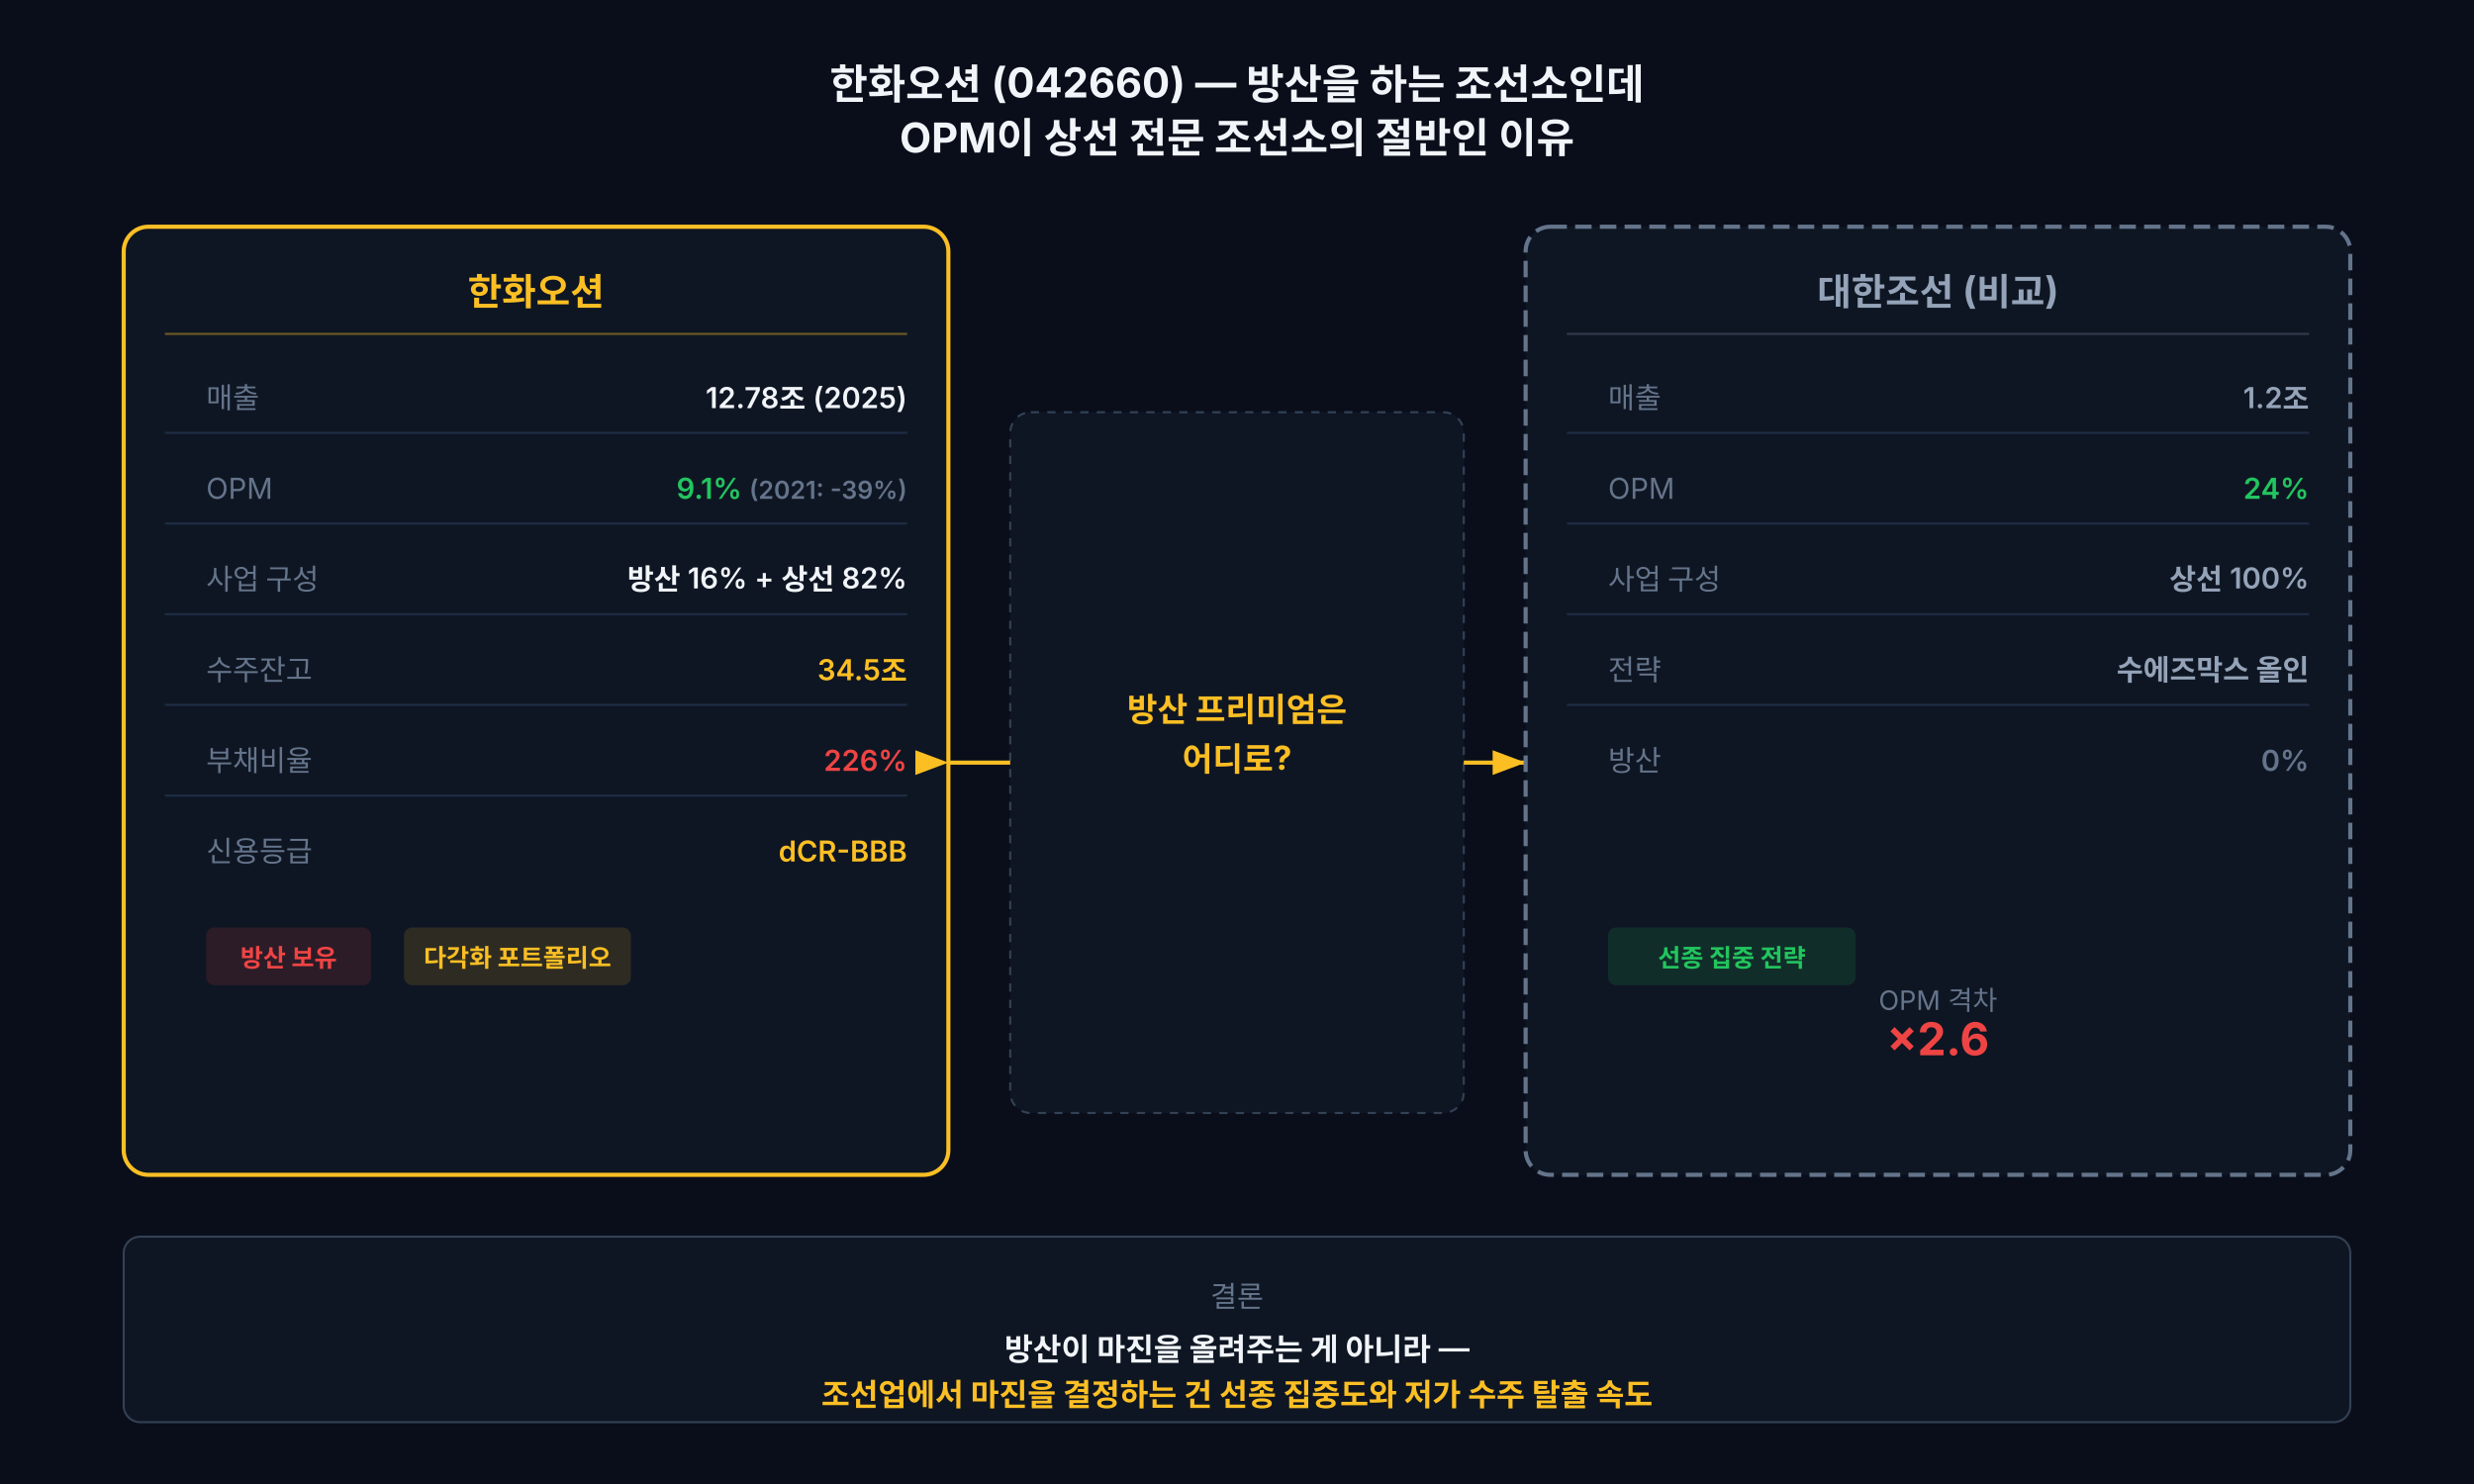
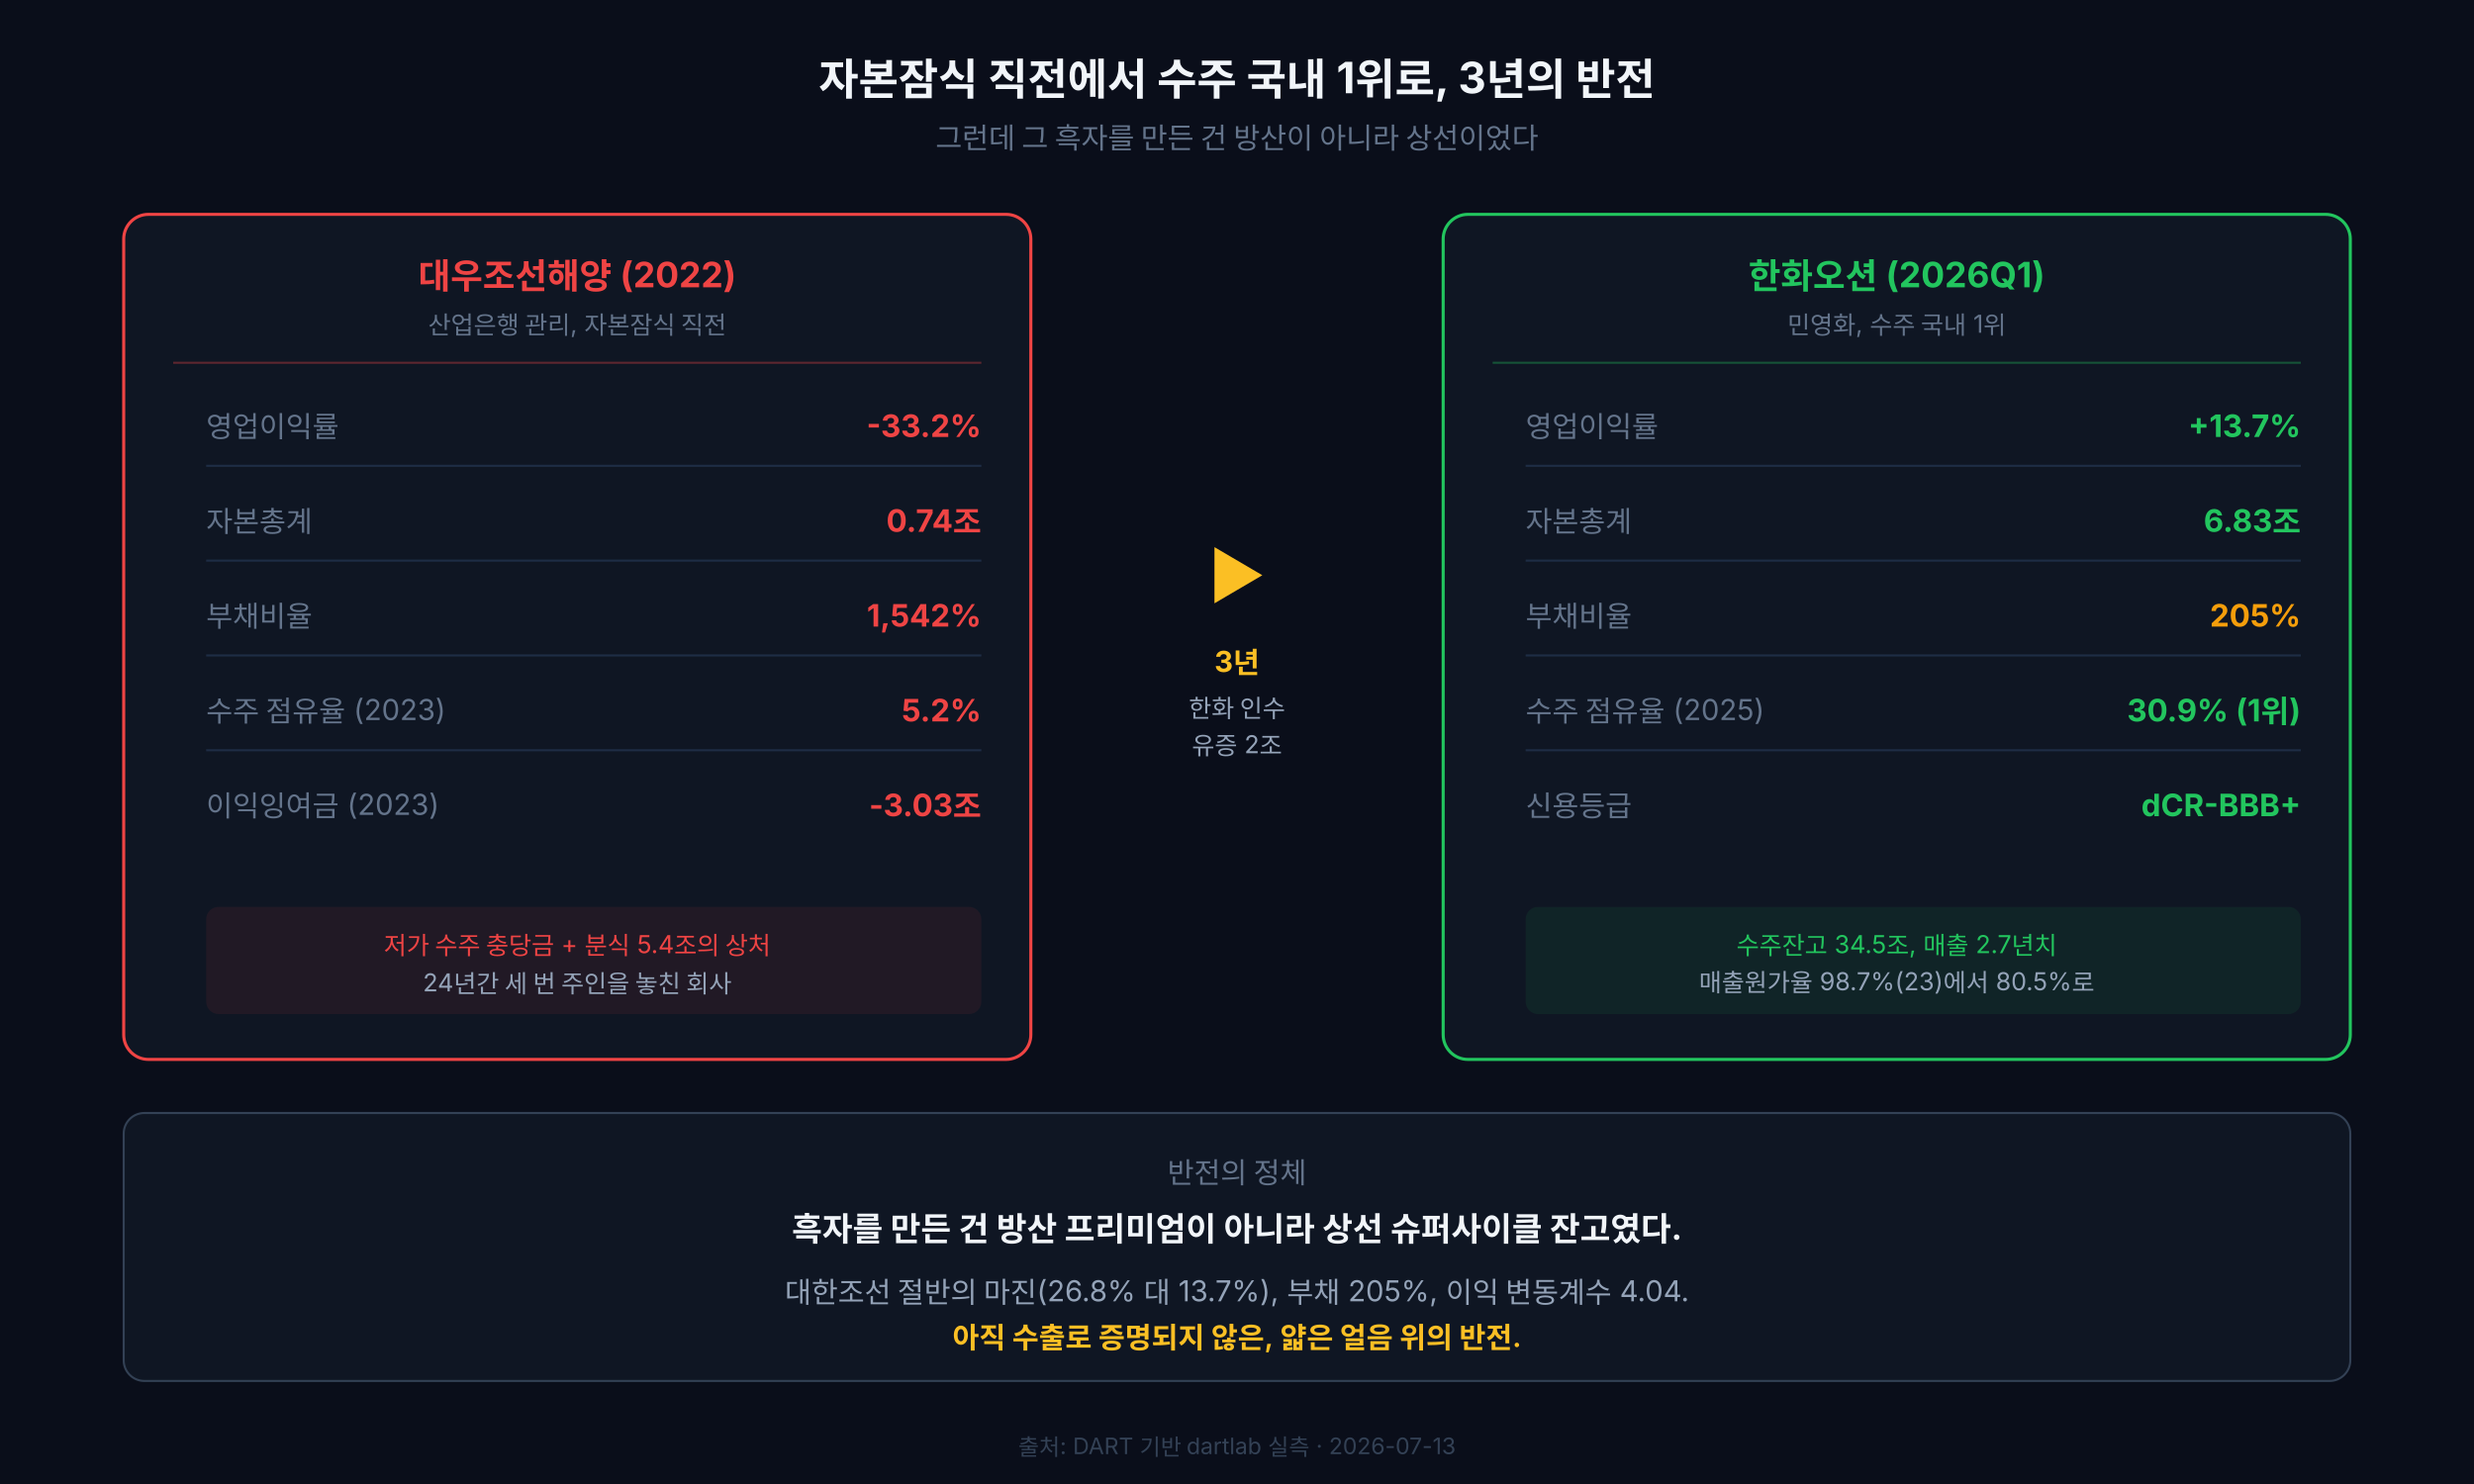
<svg xmlns="http://www.w3.org/2000/svg" viewBox="0 0 1200 720" width="1200" height="720">
  <rect width="1200" height="720" fill="#0a0e1a" />
-   <text x="600" y="48" text-anchor="middle" font-family="-apple-system,'Segoe UI',sans-serif" font-size="20" font-weight="700" fill="#f1f5f9">한화오션 (042660) — 방산을 하는 조선소인데</text>
-   <text x="600" y="74" text-anchor="middle" font-family="-apple-system,'Segoe UI',sans-serif" font-size="20" font-weight="700" fill="#f1f5f9">OPM이 상선 전문 조선소의 절반인 이유</text>
-   <rect x="60" y="110" width="400" height="460" rx="12" fill="#0f1623" stroke="#fbbf24" stroke-width="2" />
-   <text x="260" y="148" text-anchor="middle" font-family="-apple-system,'Segoe UI',sans-serif" font-size="18" font-weight="700" fill="#fbbf24">한화오션</text>
-   <line x1="80" y1="162" x2="440" y2="162" stroke="#fbbf24" stroke-width="1" opacity="0.4" />
-   <text x="100" y="198" font-family="-apple-system,'Segoe UI',sans-serif" font-size="14" fill="#64748b">매출</text>
-   <text x="440" y="198" text-anchor="end" font-family="-apple-system,'Segoe UI',sans-serif" font-size="14" font-weight="600" fill="#f1f5f9">12.78조 (2025)</text>
-   <line x1="80" y1="210" x2="440" y2="210" stroke="#1e2d45" stroke-width="1" />
-   <text x="100" y="242" font-family="-apple-system,'Segoe UI',sans-serif" font-size="14" fill="#64748b">OPM</text>
-   <text x="440" y="242" text-anchor="end" font-family="-apple-system,'Segoe UI',sans-serif" font-size="14" font-weight="600" fill="#22c55e">9.1% <tspan fill="#64748b" font-size="12">(2021: -39%)</tspan>
-   </text>
-   <line x1="80" y1="254" x2="440" y2="254" stroke="#1e2d45" stroke-width="1" />
-   <text x="100" y="286" font-family="-apple-system,'Segoe UI',sans-serif" font-size="14" fill="#64748b">사업 구성</text>
-   <text x="440" y="286" text-anchor="end" font-family="-apple-system,'Segoe UI',sans-serif" font-size="14" font-weight="600" fill="#f1f5f9">방산 16% + 상선 82%</text>
-   <line x1="80" y1="298" x2="440" y2="298" stroke="#1e2d45" stroke-width="1" />
-   <text x="100" y="330" font-family="-apple-system,'Segoe UI',sans-serif" font-size="14" fill="#64748b">수주잔고</text>
-   <text x="440" y="330" text-anchor="end" font-family="-apple-system,'Segoe UI',sans-serif" font-size="14" font-weight="600" fill="#fbbf24">34.5조</text>
-   <line x1="80" y1="342" x2="440" y2="342" stroke="#1e2d45" stroke-width="1" />
-   <text x="100" y="374" font-family="-apple-system,'Segoe UI',sans-serif" font-size="14" fill="#64748b">부채비율</text>
-   <text x="440" y="374" text-anchor="end" font-family="-apple-system,'Segoe UI',sans-serif" font-size="14" font-weight="600" fill="#ef4444">226%</text>
-   <line x1="80" y1="386" x2="440" y2="386" stroke="#1e2d45" stroke-width="1" />
-   <text x="100" y="418" font-family="-apple-system,'Segoe UI',sans-serif" font-size="14" fill="#64748b">신용등급</text>
-   <text x="440" y="418" text-anchor="end" font-family="-apple-system,'Segoe UI',sans-serif" font-size="14" font-weight="600" fill="#fbbf24">dCR-BBB</text>
-   <rect x="100" y="450" width="80" height="28" rx="4" fill="#ef444422" />
-   <text x="140" y="469" text-anchor="middle" font-family="-apple-system,'Segoe UI',sans-serif" font-size="12" font-weight="600" fill="#ef4444">방산 보유</text>
-   <rect x="196" y="450" width="110" height="28" rx="4" fill="#fbbf2422" />
-   <text x="251" y="469" text-anchor="middle" font-family="-apple-system,'Segoe UI',sans-serif" font-size="12" font-weight="600" fill="#fbbf24">다각화 포트폴리오</text>
-   <rect x="490" y="200" width="220" height="340" rx="10" fill="#0f1623" stroke="#334155" stroke-width="1" stroke-dasharray="4,4" />
-   <text x="600" y="350" text-anchor="middle" font-family="-apple-system,'Segoe UI',sans-serif" font-size="16" font-weight="700" fill="#fbbf24">방산 프리미엄은</text>
-   <text x="600" y="374" text-anchor="middle" font-family="-apple-system,'Segoe UI',sans-serif" font-size="16" font-weight="700" fill="#fbbf24">어디로?</text>
-   <path d="M490 370 L460 370" stroke="#fbbf24" stroke-width="2" fill="none" marker-end="url(#arrowL)" />
-   <path d="M710 370 L740 370" stroke="#fbbf24" stroke-width="2" fill="none" marker-end="url(#arrowR)" />
-   <defs>
-     <marker id="arrowL" markerWidth="8" markerHeight="8" refX="0" refY="3" orient="auto">
-       <path d="M0,3 L8,0 L8,6 Z" fill="#fbbf24" />
-     </marker>
-     <marker id="arrowR" markerWidth="8" markerHeight="8" refX="8" refY="3" orient="auto">
-       <path d="M8,3 L0,0 L0,6 Z" fill="#fbbf24" />
-     </marker>
-   </defs>
-   <rect x="740" y="110" width="400" height="460" rx="12" fill="#0f1623" stroke="#64748b" stroke-width="2" stroke-dasharray="8,4" />
-   <text x="940" y="148" text-anchor="middle" font-family="-apple-system,'Segoe UI',sans-serif" font-size="18" font-weight="700" fill="#94a3b8">대한조선 (비교)</text>
-   <line x1="760" y1="162" x2="1120" y2="162" stroke="#64748b" stroke-width="1" opacity="0.4" />
-   <text x="780" y="198" font-family="-apple-system,'Segoe UI',sans-serif" font-size="14" fill="#64748b">매출</text>
-   <text x="1120" y="198" text-anchor="end" font-family="-apple-system,'Segoe UI',sans-serif" font-size="14" font-weight="600" fill="#94a3b8">1.2조</text>
-   <line x1="760" y1="210" x2="1120" y2="210" stroke="#1e2d45" stroke-width="1" />
-   <text x="780" y="242" font-family="-apple-system,'Segoe UI',sans-serif" font-size="14" fill="#64748b">OPM</text>
-   <text x="1120" y="242" text-anchor="end" font-family="-apple-system,'Segoe UI',sans-serif" font-size="14" font-weight="600" fill="#22c55e">24%</text>
-   <line x1="760" y1="254" x2="1120" y2="254" stroke="#1e2d45" stroke-width="1" />
-   <text x="780" y="286" font-family="-apple-system,'Segoe UI',sans-serif" font-size="14" fill="#64748b">사업 구성</text>
-   <text x="1120" y="286" text-anchor="end" font-family="-apple-system,'Segoe UI',sans-serif" font-size="14" font-weight="600" fill="#94a3b8">상선 100%</text>
-   <line x1="760" y1="298" x2="1120" y2="298" stroke="#1e2d45" stroke-width="1" />
-   <text x="780" y="330" font-family="-apple-system,'Segoe UI',sans-serif" font-size="14" fill="#64748b">전략</text>
-   <text x="1120" y="330" text-anchor="end" font-family="-apple-system,'Segoe UI',sans-serif" font-size="14" font-weight="600" fill="#94a3b8">수에즈막스 올인</text>
-   <line x1="760" y1="342" x2="1120" y2="342" stroke="#1e2d45" stroke-width="1" />
-   <text x="780" y="374" font-family="-apple-system,'Segoe UI',sans-serif" font-size="14" fill="#64748b">방산</text>
-   <text x="1120" y="374" text-anchor="end" font-family="-apple-system,'Segoe UI',sans-serif" font-size="14" font-weight="600" fill="#64748b">0%</text>
-   <rect x="780" y="450" width="120" height="28" rx="4" fill="#22c55e22" />
-   <text x="840" y="469" text-anchor="middle" font-family="-apple-system,'Segoe UI',sans-serif" font-size="12" font-weight="600" fill="#22c55e">선종 집중 전략</text>
-   <text x="940" y="490" text-anchor="middle" font-family="-apple-system,'Segoe UI',sans-serif" font-size="13" fill="#64748b">OPM 격차</text>
-   <text x="940" y="512" text-anchor="middle" font-family="-apple-system,'Segoe UI',sans-serif" font-size="22" font-weight="700" fill="#ef4444">×2.6</text>
-   <rect x="60" y="600" width="1080" height="90" rx="8" fill="#0f1623" stroke="#334155" stroke-width="1" />
-   <text x="600" y="634" text-anchor="middle" font-family="-apple-system,'Segoe UI',sans-serif" font-size="14" fill="#64748b">결론</text>
-   <text x="600" y="660" text-anchor="middle" font-family="-apple-system,'Segoe UI',sans-serif" font-size="15" font-weight="600" fill="#f1f5f9">방산이 마진을 올려주는 게 아니라 —</text>
-   <text x="600" y="682" text-anchor="middle" font-family="-apple-system,'Segoe UI',sans-serif" font-size="15" font-weight="600" fill="#fbbf24">조선업에서 마진을 결정하는 건 선종 집중도와 저가 수주 탈출 속도</text>
+   <text x="600" y="46" text-anchor="middle" font-family="-apple-system,'Segoe UI',sans-serif" font-size="21" font-weight="700" fill="#f1f5f9">자본잠식 직전에서 수주 국내 1위로, 3년의 반전</text>
+   <text x="600" y="72" text-anchor="middle" font-family="-apple-system,'Segoe UI',sans-serif" font-size="14" fill="#64748b">그런데 그 흑자를 만든 건 방산이 아니라 상선이었다</text>
+   <rect x="60" y="104" width="440" height="410" rx="12" fill="#0f1623" stroke="#ef4444" stroke-width="1.5" />
+   <text x="280" y="140" text-anchor="middle" font-family="-apple-system,'Segoe UI',sans-serif" font-size="17" font-weight="700" fill="#ef4444">대우조선해양 (2022)</text>
+   <text x="280" y="162" text-anchor="middle" font-family="-apple-system,'Segoe UI',sans-serif" font-size="12" fill="#64748b">산업은행 관리, 자본잠식 직전</text>
+   <line x1="84" y1="176" x2="476" y2="176" stroke="#ef4444" stroke-width="1" opacity="0.35" />
+   <text x="100" y="212" font-family="-apple-system,'Segoe UI',sans-serif" font-size="14" fill="#64748b">영업이익률</text>
+   <text x="476" y="212" text-anchor="end" font-family="-apple-system,'Segoe UI',sans-serif" font-size="15" font-weight="700" fill="#ef4444">-33.2%</text>
+   <line x1="100" y1="226" x2="476" y2="226" stroke="#1e2d45" stroke-width="1" />
+   <text x="100" y="258" font-family="-apple-system,'Segoe UI',sans-serif" font-size="14" fill="#64748b">자본총계</text>
+   <text x="476" y="258" text-anchor="end" font-family="-apple-system,'Segoe UI',sans-serif" font-size="15" font-weight="700" fill="#ef4444">0.74조</text>
+   <line x1="100" y1="272" x2="476" y2="272" stroke="#1e2d45" stroke-width="1" />
+   <text x="100" y="304" font-family="-apple-system,'Segoe UI',sans-serif" font-size="14" fill="#64748b">부채비율</text>
+   <text x="476" y="304" text-anchor="end" font-family="-apple-system,'Segoe UI',sans-serif" font-size="15" font-weight="700" fill="#ef4444">1,542%</text>
+   <line x1="100" y1="318" x2="476" y2="318" stroke="#1e2d45" stroke-width="1" />
+   <text x="100" y="350" font-family="-apple-system,'Segoe UI',sans-serif" font-size="14" fill="#64748b">수주 점유율 (2023)</text>
+   <text x="476" y="350" text-anchor="end" font-family="-apple-system,'Segoe UI',sans-serif" font-size="15" font-weight="700" fill="#ef4444">5.2%</text>
+   <line x1="100" y1="364" x2="476" y2="364" stroke="#1e2d45" stroke-width="1" />
+   <text x="100" y="396" font-family="-apple-system,'Segoe UI',sans-serif" font-size="14" fill="#64748b">이익잉여금 (2023)</text>
+   <text x="476" y="396" text-anchor="end" font-family="-apple-system,'Segoe UI',sans-serif" font-size="15" font-weight="700" fill="#ef4444">-3.03조</text>
+   <rect x="100" y="440" width="376" height="52" rx="6" fill="#ef444415" />
+   <text x="280" y="463" text-anchor="middle" font-family="-apple-system,'Segoe UI',sans-serif" font-size="12" fill="#ef4444">저가 수주 충당금 + 분식 5.4조의 상처</text>
+   <text x="280" y="481" text-anchor="middle" font-family="-apple-system,'Segoe UI',sans-serif" font-size="12" fill="#94a3b8">24년간 세 번 주인을 놓친 회사</text>
+   <text x="600" y="290" text-anchor="middle" font-family="-apple-system,'Segoe UI',sans-serif" font-size="30" fill="#fbbf24">▶</text>
+   <text x="600" y="326" text-anchor="middle" font-family="-apple-system,'Segoe UI',sans-serif" font-size="14" font-weight="700" fill="#fbbf24">3년</text>
+   <text x="600" y="348" text-anchor="middle" font-family="-apple-system,'Segoe UI',sans-serif" font-size="12" fill="#94a3b8">한화 인수</text>
+   <text x="600" y="366" text-anchor="middle" font-family="-apple-system,'Segoe UI',sans-serif" font-size="12" fill="#94a3b8">유증 2조</text>
+   <rect x="700" y="104" width="440" height="410" rx="12" fill="#0f1623" stroke="#22c55e" stroke-width="1.5" />
+   <text x="920" y="140" text-anchor="middle" font-family="-apple-system,'Segoe UI',sans-serif" font-size="17" font-weight="700" fill="#22c55e">한화오션 (2026Q1)</text>
+   <text x="920" y="162" text-anchor="middle" font-family="-apple-system,'Segoe UI',sans-serif" font-size="12" fill="#64748b">민영화, 수주 국내 1위</text>
+   <line x1="724" y1="176" x2="1116" y2="176" stroke="#22c55e" stroke-width="1" opacity="0.35" />
+   <text x="740" y="212" font-family="-apple-system,'Segoe UI',sans-serif" font-size="14" fill="#64748b">영업이익률</text>
+   <text x="1116" y="212" text-anchor="end" font-family="-apple-system,'Segoe UI',sans-serif" font-size="15" font-weight="700" fill="#22c55e">+13.7%</text>
+   <line x1="740" y1="226" x2="1116" y2="226" stroke="#1e2d45" stroke-width="1" />
+   <text x="740" y="258" font-family="-apple-system,'Segoe UI',sans-serif" font-size="14" fill="#64748b">자본총계</text>
+   <text x="1116" y="258" text-anchor="end" font-family="-apple-system,'Segoe UI',sans-serif" font-size="15" font-weight="700" fill="#22c55e">6.83조</text>
+   <line x1="740" y1="272" x2="1116" y2="272" stroke="#1e2d45" stroke-width="1" />
+   <text x="740" y="304" font-family="-apple-system,'Segoe UI',sans-serif" font-size="14" fill="#64748b">부채비율</text>
+   <text x="1116" y="304" text-anchor="end" font-family="-apple-system,'Segoe UI',sans-serif" font-size="15" font-weight="700" fill="#f59e0b">205%</text>
+   <line x1="740" y1="318" x2="1116" y2="318" stroke="#1e2d45" stroke-width="1" />
+   <text x="740" y="350" font-family="-apple-system,'Segoe UI',sans-serif" font-size="14" fill="#64748b">수주 점유율 (2025)</text>
+   <text x="1116" y="350" text-anchor="end" font-family="-apple-system,'Segoe UI',sans-serif" font-size="15" font-weight="700" fill="#22c55e">30.9% (1위)</text>
+   <line x1="740" y1="364" x2="1116" y2="364" stroke="#1e2d45" stroke-width="1" />
+   <text x="740" y="396" font-family="-apple-system,'Segoe UI',sans-serif" font-size="14" fill="#64748b">신용등급</text>
+   <text x="1116" y="396" text-anchor="end" font-family="-apple-system,'Segoe UI',sans-serif" font-size="15" font-weight="700" fill="#22c55e">dCR-BBB+</text>
+   <rect x="740" y="440" width="376" height="52" rx="6" fill="#22c55e15" />
+   <text x="920" y="463" text-anchor="middle" font-family="-apple-system,'Segoe UI',sans-serif" font-size="12" fill="#22c55e">수주잔고 34.5조, 매출 2.7년치</text>
+   <text x="920" y="481" text-anchor="middle" font-family="-apple-system,'Segoe UI',sans-serif" font-size="12" fill="#94a3b8">매출원가율 98.7%(23)에서 80.5%로</text>
+   <rect x="60" y="540" width="1080" height="130" rx="10" fill="#0f1623" stroke="#334155" stroke-width="1" />
+   <text x="600" y="574" text-anchor="middle" font-family="-apple-system,'Segoe UI',sans-serif" font-size="14" fill="#64748b">반전의 정체</text>
+   <text x="600" y="602" text-anchor="middle" font-family="-apple-system,'Segoe UI',sans-serif" font-size="16" font-weight="700" fill="#f1f5f9">흑자를 만든 건 방산 프리미엄이 아니라 상선 슈퍼사이클 잔고였다.</text>
+   <text x="600" y="632" text-anchor="middle" font-family="-apple-system,'Segoe UI',sans-serif" font-size="14" fill="#94a3b8">대한조선 절반의 마진(26.8% 대 13.7%), 부채 205%, 이익 변동계수 4.04.</text>
+   <text x="600" y="654" text-anchor="middle" font-family="-apple-system,'Segoe UI',sans-serif" font-size="14" font-weight="600" fill="#fbbf24">아직 수출로 증명되지 않은, 얇은 얼음 위의 반전.</text>
+   <text x="600" y="706" text-anchor="middle" font-family="-apple-system,'Segoe UI',sans-serif" font-size="11" fill="#334155">출처: DART 기반 dartlab 실측 · 2026-07-13</text>
</svg>
